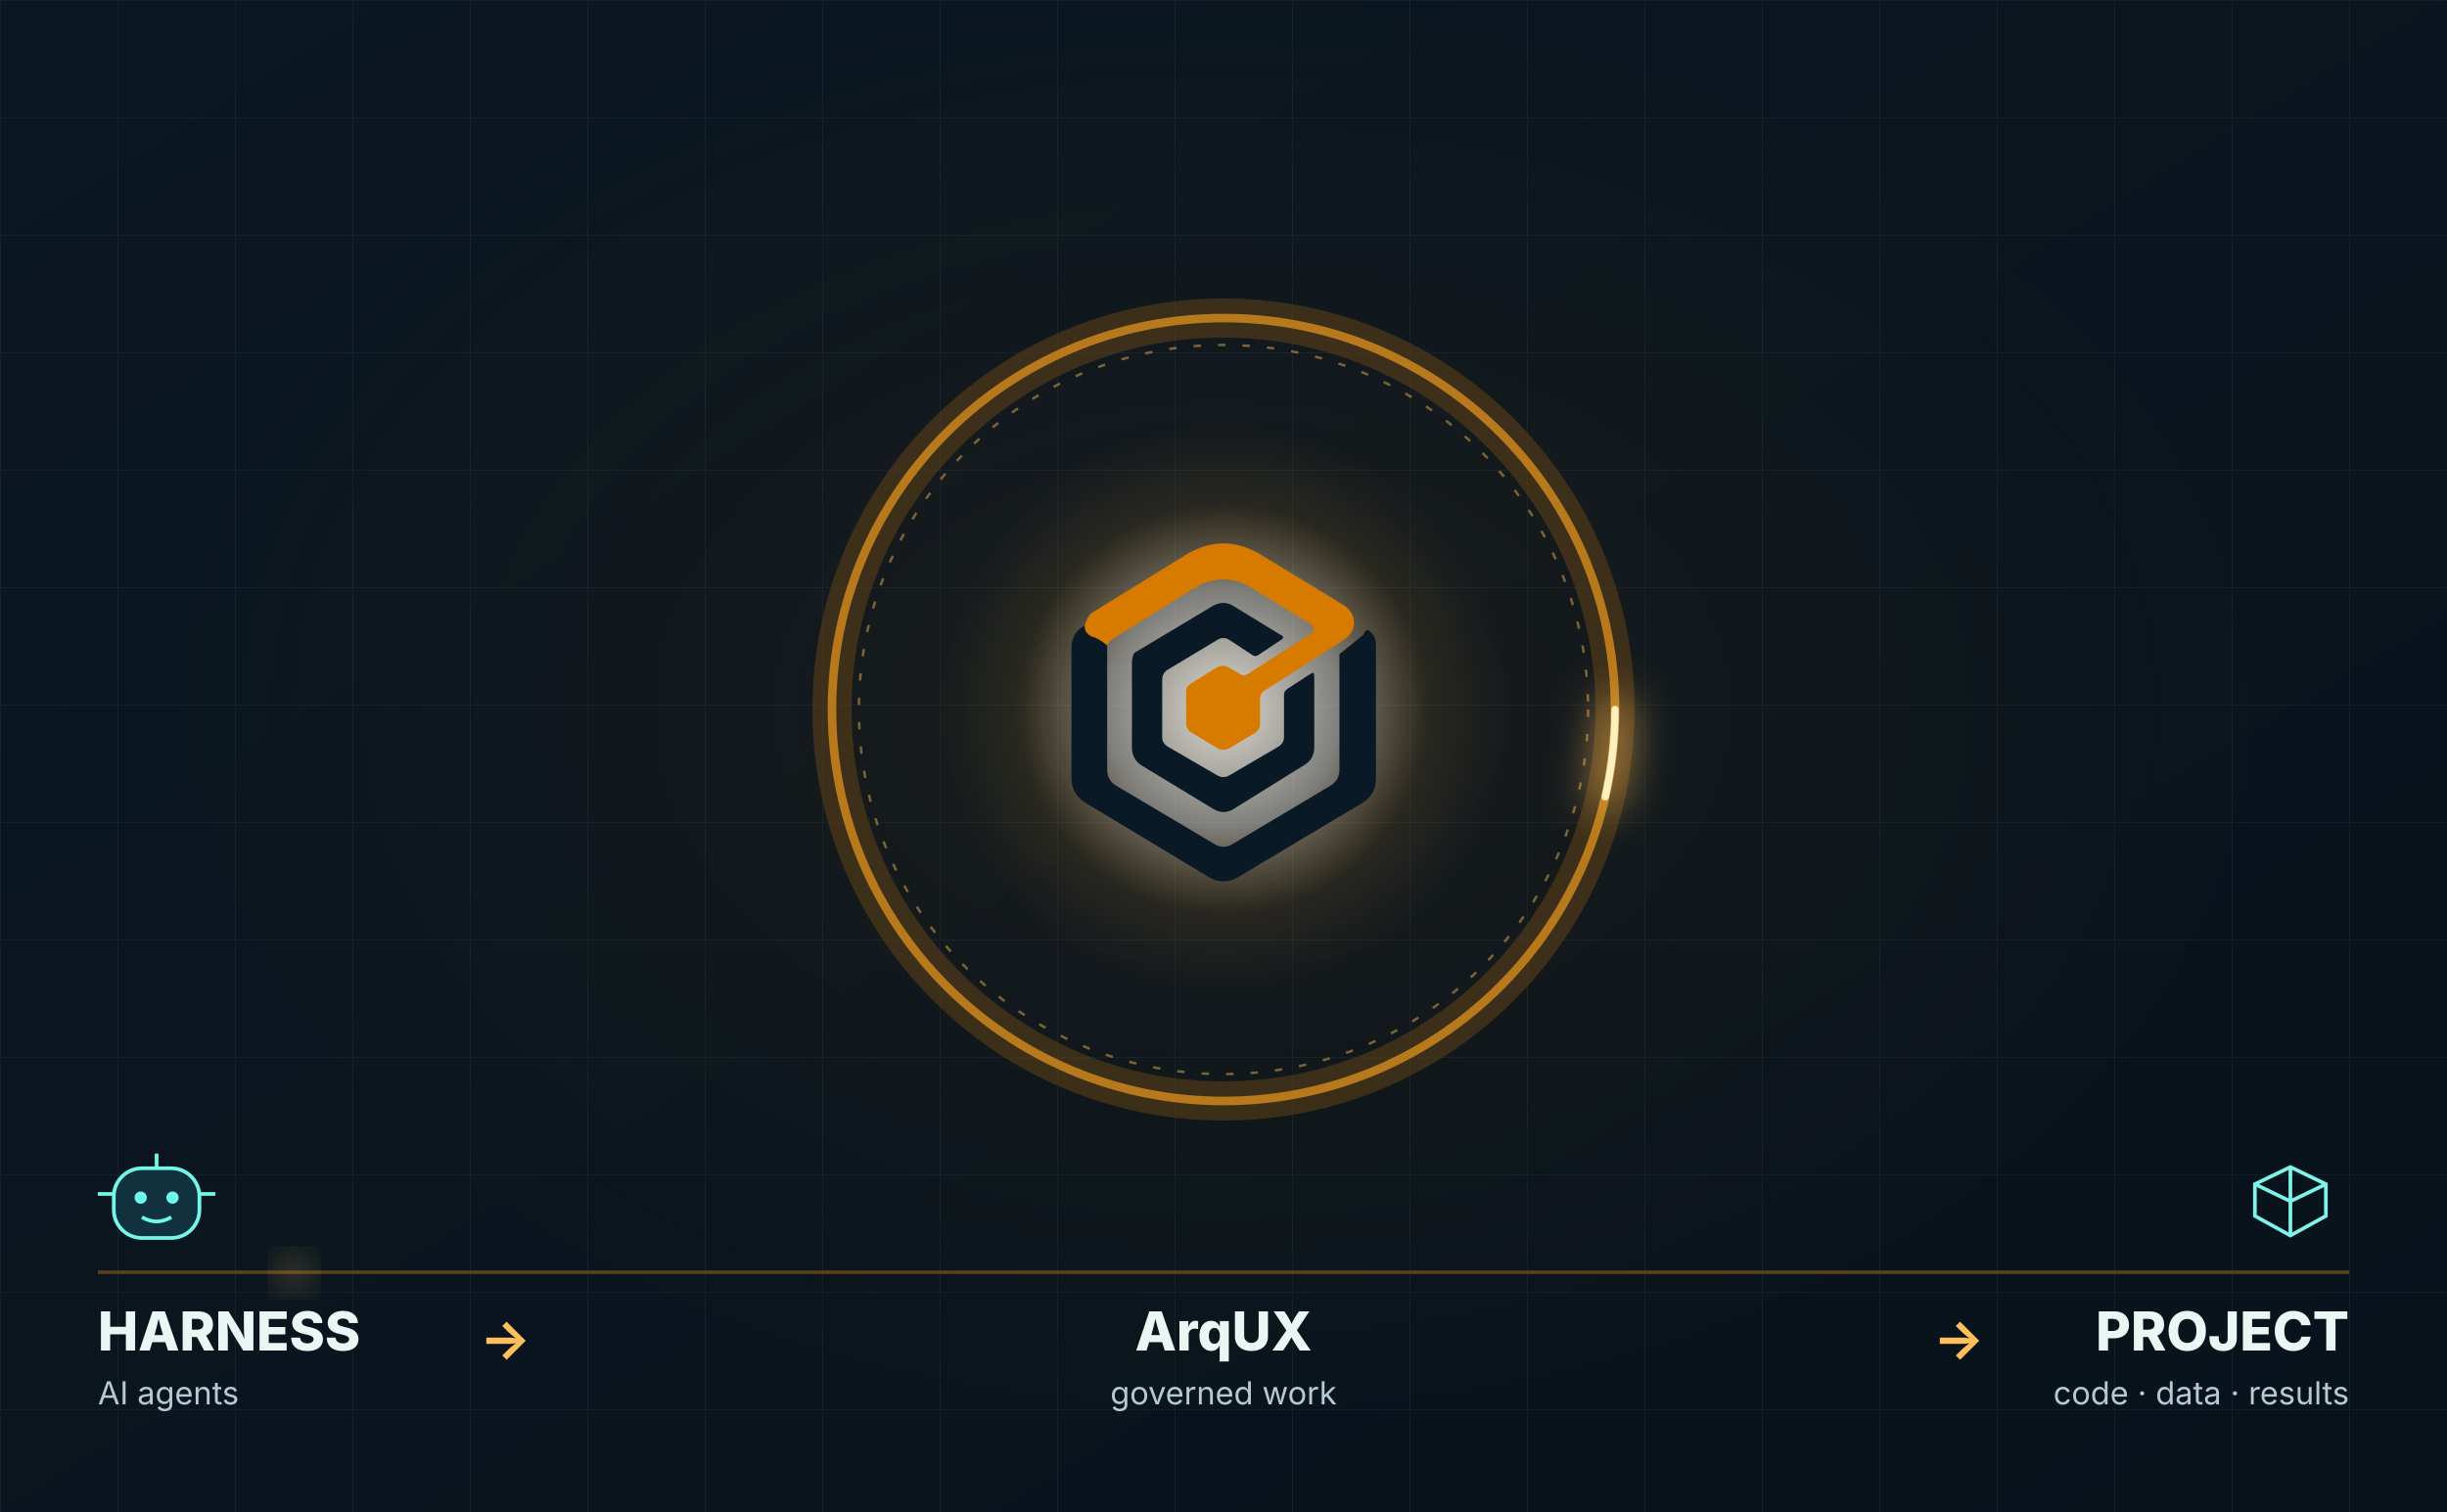
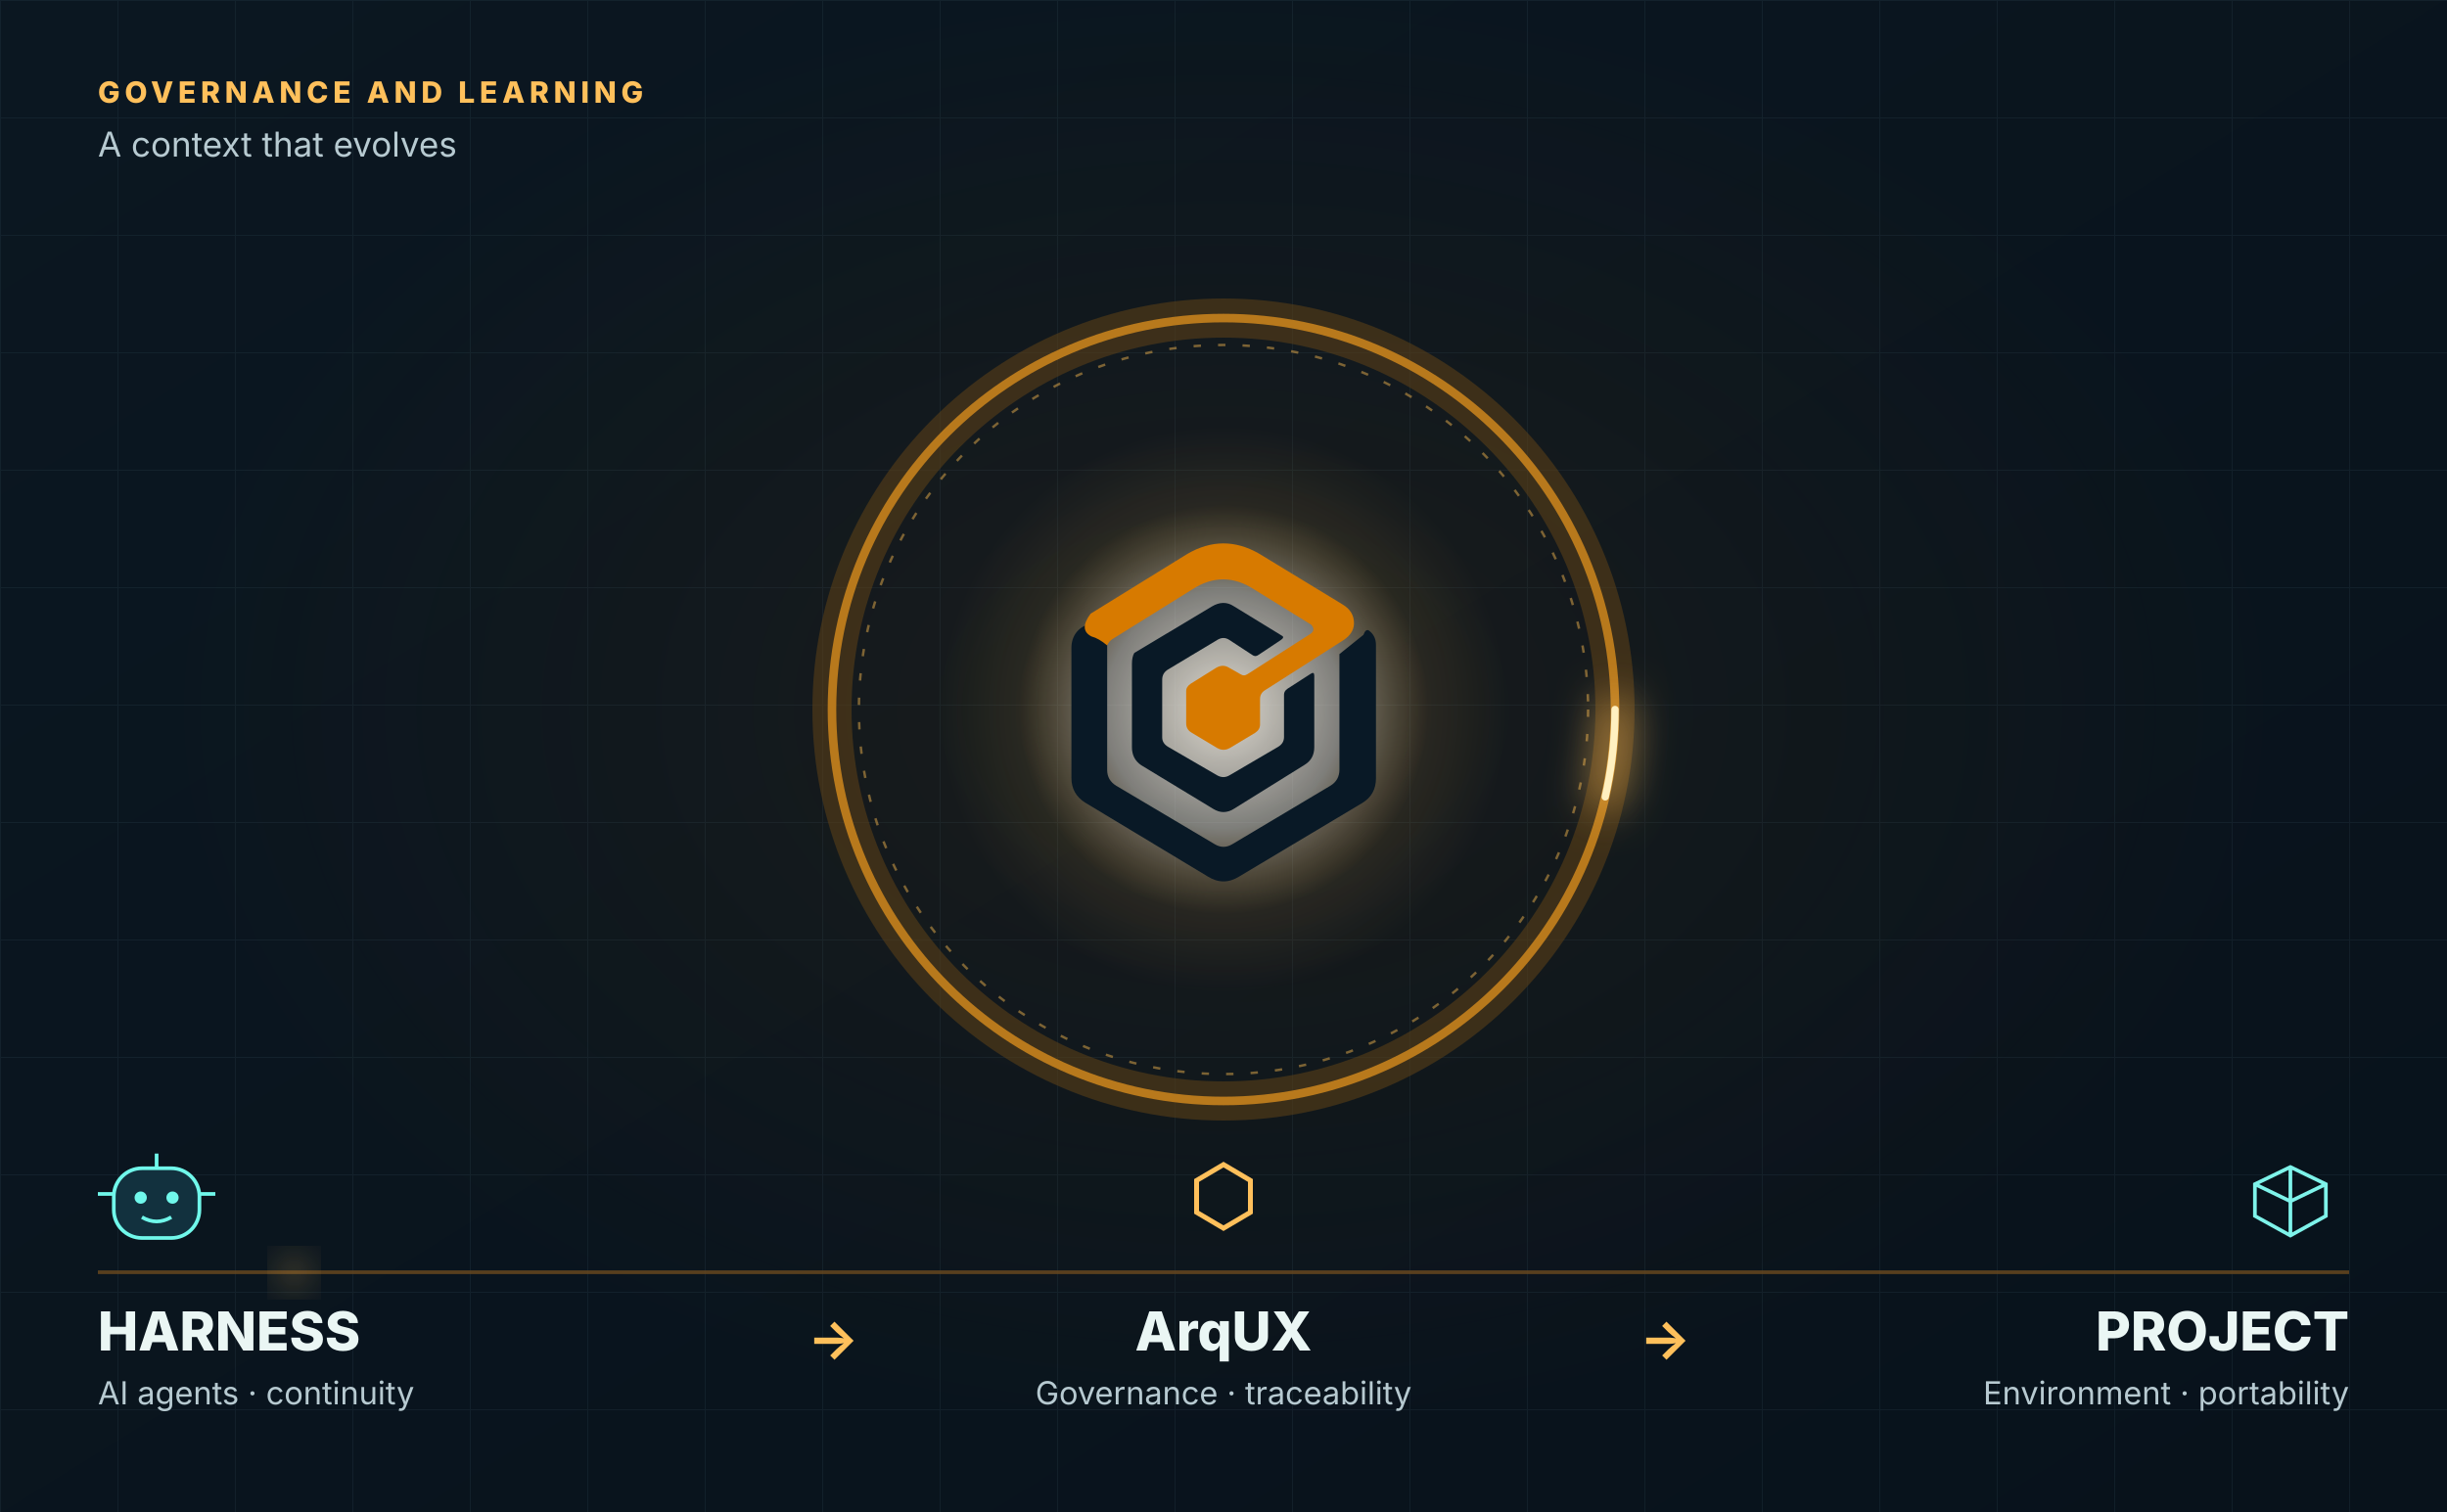
<svg xmlns="http://www.w3.org/2000/svg" viewBox="0 0 1000 618" width="1000" height="618" role="group" aria-labelledby="arqx-title arqx-desc">
  <defs>
    <linearGradient id="bg" x1="0" y1="0" x2="1" y2="1">
      <stop stop-color="#0B1721" />
      <stop offset="1" stop-color="#08121B" />
    </linearGradient>
    <pattern id="grid" width="48" height="48" patternUnits="userSpaceOnUse">
      <path d="M48 0 H0 V48" fill="none" stroke="#2C4653" stroke-width=".8" opacity=".24" />
    </pattern>
    <radialGradient id="ambient">
      <stop stop-color="#5A3A10" stop-opacity=".20" />
      <stop offset="1" stop-color="#5A3A10" stop-opacity="0" />
    </radialGradient>
    <linearGradient id="surface" x1="0" y1="0" x2="0" y2="1">
      <stop stop-color="#17303B" stop-opacity=".95" />
      <stop offset="1" stop-color="#0A1923" stop-opacity=".98" />
    </linearGradient>
    <radialGradient id="core-backlight" cx="50%" cy="50%" r="50%">
      <stop offset="0" stop-color="#F7F2E8" stop-opacity=".88" />
      <stop offset=".42" stop-color="#F7F2E8" stop-opacity=".46" />
      <stop offset=".72" stop-color="#FFC05B" stop-opacity=".08" />
      <stop offset="1" stop-color="#FFC05B" stop-opacity="0" />
    </radialGradient>
    <filter id="glow" x="-70%" y="-70%" width="240%" height="240%">
      <feGaussianBlur stdDeviation="9" />
    </filter>
    <filter id="softglow" x="-100%" y="-100%" width="300%" height="300%">
      <feGaussianBlur stdDeviation="17" />
    </filter>
  </defs>
  <style>
:root{color-scheme:dark}text{font-family:Inter,'IBM Plex Sans','Segoe UI',Arial,sans-serif;fill:#F3F7F7}.muted{fill:#B7CAD1}.mono{font-family:'IBM Plex Mono',Consolas,monospace}.stage-title{font-size:18px;font-weight:760}.stage-frame{fill:url(#surface);stroke:#427E86;stroke-width:1.5;transition:stroke .35s,filter .35s}.stage-icon{fill:none;stroke:#7EF3EA;stroke-width:3;stroke-linecap:round;stroke-linejoin:round}.arqx-stage{transform-box:fill-box;transform-origin:center;outline:none;cursor:pointer;opacity:0;animation:gov-in .55s ease forwards}
#arqx-stage-identidad{animation-delay:.78s}#arqx-stage-contrato{animation-delay:.9s}#arqx-stage-contexto{animation-delay:1.02s}#arqx-stage-decision{animation-delay:.84s}#arqx-stage-ejecucion{animation-delay:.96s}#arqx-stage-evidencia{animation-delay:1.08s}
.arqx-stage:focus .stage-frame,.arqx-stage:hover .stage-frame{stroke:#FFE4A2;filter:url(#glow)}.arqx-stage:focus .stage-title,.arqx-stage:hover .stage-title{fill:#FFE6A8}.arqx-stage:focus-visible{outline:3px solid #FFB547;outline-offset:6px}
.orbit-dash{transform-origin:500px 290px;animation:orbit 18s linear infinite}.arqx-stage .pulse{opacity:0;animation:stage-glow 18s linear infinite}#arqx-stage-ejecucion .pulse{animation-delay:0s}#arqx-stage-evidencia .pulse{animation-delay:1.405s}#arqx-stage-contexto .pulse{animation-delay:7.595s}#arqx-stage-contrato .pulse{animation-delay:9s}#arqx-stage-identidad .pulse{animation-delay:10.405s}#arqx-stage-decision .pulse{animation-delay:16.595s}
.rail-title{font-size:22px;font-weight:780;fill:#EAF6F4}.rail-icon{pointer-events:none}.triad-flow{animation:triad-flow 9s linear infinite}@keyframes triad-flow{0%{transform:translateX(0);opacity:0}8%,88%{opacity:1}100%{transform:translateX(760px);opacity:0}}.rail-sub{font-size:13px;fill:#B7CAD1}.rail-arrow{font-size:22px;fill:#FFC05B;font-weight:700}

#lift-layer{pointer-events:none}.lift-card{opacity:0;visibility:hidden;pointer-events:none}.lift-inner{transform-box:fill-box;transform-origin:center;transform:scale(.84) translateY(10px);opacity:0;transition:opacity .16s ease,transform .22s cubic-bezier(.2,.7,.2,1),visibility .16s}.lift-card.is-on{opacity:1;visibility:visible}.lift-card.is-on .lift-inner{opacity:1;transform:scale(1) translateY(-6px)}.lift-frame{fill:#0E2630;stroke:#FFC05B;stroke-width:2;filter:drop-shadow(0 18px 24px rgba(0,0,0,.55))}.lift-title{font-size:18px;font-weight:780;fill:#FFE4A2}.lift-desc{font-size:13.5px;fill:#D7E5E7}.lift-card .stage-icon{fill:none;stroke:#7EF3EA;stroke-width:3;stroke-linecap:round;stroke-linejoin:round}
+ 
+ .map-kicker{font-size:12px;font-weight:760;letter-spacing:.16em;fill:#FFC05B}.map-sub{font-size:14px;fill:#B7CAD1}.triad-node{cursor:pointer;outline:none}.triad-hit{fill:transparent;pointer-events:all}.triad-node:hover .rail-title,.triad-node:focus .rail-title{fill:#FFE4A2}.triad-node:hover .rail-icon,.triad-node:focus .rail-icon{filter:url(#glow)}.triad-node:focus-visible .triad-hit{stroke:#FFB547;stroke-width:2}.triad-detail{opacity:0;visibility:hidden;pointer-events:none}#triad-lift-layer{pointer-events:none}.triad-inner{transform-box:fill-box;transform-origin:center;transform:scale(.88) translateY(10px);opacity:0;transition:opacity .16s ease,transform .22s cubic-bezier(.2,.7,.2,1),visibility .16s}.triad-detail.is-on{opacity:1;visibility:visible}.triad-detail.is-on .triad-inner{opacity:1;transform:scale(1) translateY(-6px)}.triad-frame{fill:#0E2630;stroke:#FFC05B;stroke-width:2;filter:drop-shadow(0 18px 24px rgba(0,0,0,.55))}.triad-title{font-size:17px;font-weight:780;fill:#FFE4A2}.triad-desc{font-size:13px;fill:#D7E5E7}.triad-detail .rail-icon{fill:none;stroke:#7EF3EA;stroke-width:3;stroke-linecap:round;stroke-linejoin:round}
@keyframes gov-in{from{opacity:0}to{opacity:1}}@keyframes orbit{to{transform:rotate(360deg)}}@keyframes stage-glow{0%,1%,6%,100%{opacity:0}2%,4.5%{opacity:.60}}
- @media(prefers-reduced-motion:reduce){.orbit-dash,.arqx-stage .pulse,.arqx-stage{animation:none!important;opacity:1!important}.arqx-stage .pulse{opacity:0!important}.stage-frame{transition:none!important}.lift-inner{transition:none!important}.triad-flow{animation:none!important;opacity:0!important}</style>
+ @media(prefers-reduced-motion:reduce){.orbit-dash,.arqx-stage .pulse,.arqx-stage{animation:none!important;opacity:1!important}.arqx-stage .pulse{opacity:0!important}.stage-frame{transition:none!important}.lift-inner{transition:none!important}.triad-inner{transition:none!important}.triad-flow{animation:none!important;opacity:0!important}</style>
  <rect width="1000" height="618" fill="url(#bg)" />
  <rect width="1000" height="618" fill="url(#grid)" />
  <ellipse cx="500" cy="290" rx="430" ry="300" fill="url(#ambient)" />
+   <g id="map-title">
+     <text class="map-kicker" x="40" y="42">GOVERNANCE AND LEARNING</text>
+     <text class="map-sub" x="40" y="64">A context that evolves</text>
+   </g>
  <g id="ecosystem-rail" aria-label="HARNESS to ArqUX to PROJECT">
    <line x1="40" y1="520" x2="960" y2="520" stroke="#6B4A1E" stroke-width="1.5" opacity=".8" />
-     <g class="rail-icon" aria-hidden="true" transform="translate(64 488) scale(.5)" fill="none" stroke="#70F8EB" stroke-width="3">
-       <rect x="-35" y="-21" width="70" height="57" rx="23" fill="#12313E" />
-       <path d="M0 -33 V-21 M-48 0 H-36 M36 0 H48" />
-       <circle cx="-13" cy="3" r="5" fill="#70F8EB" stroke="none" />
-       <circle cx="13" cy="3" r="5" fill="#70F8EB" stroke="none" />
-       <path d="M-12 19 Q0 26 12 19" />
-     </g>
-     <g class="rail-icon" aria-hidden="true" transform="translate(936 488) scale(.5)" fill="none" stroke="#7EF3EA" stroke-width="3">
-       <path d="M0 -22 L29 -8 V18 L0 34 L-29 18 V-8 Z M0 -22 V6 M-29 -8 L0 6 L29 -8 M0 6 V34" />
+     <g class="triad-node" data-triad="harness" data-target="/reference/#workflow" role="link" tabindex="0" aria-label="Harness: continuity. Open the workflow." aria-describedby="triad-desc-harness">
+       <rect class="triad-hit" x="20" y="468" width="300" height="132" rx="18" fill="transparent" />
+       <g class="rail-icon" aria-hidden="true" transform="translate(64 488) scale(.5)" fill="none" stroke="#70F8EB" stroke-width="3">
+         <rect x="-35" y="-21" width="70" height="57" rx="23" fill="#12313E" />
+         <path d="M0 -33 V-21 M-48 0 H-36 M36 0 H48" />
+         <circle cx="-13" cy="3" r="5" fill="#70F8EB" stroke="none" />
+         <circle cx="13" cy="3" r="5" fill="#70F8EB" stroke="none" />
+         <path d="M-12 19 Q0 26 12 19" />
+       </g>
+       <text class="rail-title" x="40" y="552">HARNESS</text>
+       <text class="rail-sub" x="40" y="574">AI agents · continuity</text>
+     </g>
+     <text class="rail-arrow" x="330" y="555">→</text>
+     <g class="triad-node" data-triad="arqx" data-target="/reference/#dimensions" role="link" tabindex="0" aria-label="ArqUX: governance and traceability. Open the dimensions." aria-describedby="triad-desc-arqx">
+       <rect class="triad-hit" x="340" y="468" width="300" height="132" rx="18" fill="transparent" />
+       <path d="M500 476 L511 482.5 V495.5 L500 502 L489 495.5 V482.5 Z" fill="none" stroke="#FFC05B" stroke-width="2" aria-hidden="true" />
+       <text class="rail-title" x="500" y="552" text-anchor="middle">ArqUX</text>
+       <text class="rail-sub" x="500" y="574" text-anchor="middle">Governance · traceability</text>
+     </g>
+     <text class="rail-arrow" x="670" y="555">→</text>
+     <g class="triad-node" data-triad="project" data-target="/reference/#artifacts" role="link" tabindex="0" aria-label="Project: portability. Open the artifacts." aria-describedby="triad-desc-project">
+       <rect class="triad-hit" x="680" y="468" width="300" height="132" rx="18" fill="transparent" />
+       <g class="rail-icon" aria-hidden="true" transform="translate(936 488) scale(.5)" fill="none" stroke="#7EF3EA" stroke-width="3">
+         <path d="M0 -22 L29 -8 V18 L0 34 L-29 18 V-8 Z M0 -22 V6 M-29 -8 L0 6 L29 -8 M0 6 V34" />
+       </g>
+       <text class="rail-title" x="960" y="552" text-anchor="end">PROJECT</text>
+       <text class="rail-sub" x="960" y="574" text-anchor="end">Environment · portability</text>
    </g>
    <g class="triad-flow" aria-hidden="true">
      <circle cx="120" cy="520" r="4.5" fill="#FFC05B" filter="url(#glow)" />
    </g>
-     <text class="rail-title" x="40" y="552">HARNESS</text>
-     <text class="rail-sub" x="40" y="574">AI agents</text>
-     <text class="rail-arrow" x="196" y="555">→</text>
-     <text class="rail-title" x="500" y="552" text-anchor="middle">ArqUX</text>
-     <text class="rail-sub" x="500" y="574" text-anchor="middle">governed work</text>
-     <text class="rail-arrow" x="790" y="555">→</text>
-     <text class="rail-title" x="960" y="552" text-anchor="end">PROJECT</text>
-     <text class="rail-sub" x="960" y="574" text-anchor="end">code · data · results</text>
  </g>
  <circle cx="500" cy="290" r="160" fill="none" stroke="#5B3F16" stroke-width="16" opacity=".58" />
  <circle cx="500" cy="290" r="160" fill="none" stroke="#B8791C" stroke-width="3.5" />
  <circle cx="500" cy="290" r="149" fill="none" stroke="#E7AE4B" stroke-width="1" stroke-dasharray="3 7" opacity=".50" />
  <g class="orbit-dash" id="arqx-learning-orbit" aria-hidden="true">
    <circle cx="500" cy="290" r="160" fill="none" stroke="#FFC05B" stroke-width="10" stroke-linecap="round" stroke-dasharray="36 970" opacity=".82" filter="url(#glow)" />
    <circle cx="500" cy="290" r="160" fill="none" stroke="#FFF0C0" stroke-width="3" stroke-linecap="round" stroke-dasharray="36 970" />
  </g>
  <g id="arqx-stage-identidad" class="arqx-stage" role="button" tabindex="0" transform="translate(289,180)" data-stage="identidad" aria-label="Identity: Who acts" aria-describedby="desc-identidad">
    <rect class="pulse" x="-104" y="-42" width="208" height="84" rx="24" fill="#FFC05B" filter="url(#glow)" />
    <rect class="stage-frame" x="-95" y="-32" width="190" height="64" rx="18" />
    <g class="stage-icon" transform="translate(-58 0) scale(.5)">
      <rect x="-26" y="-23" width="52" height="46" rx="5" />
      <path d="M-15 -7 a7 7 0 1 0 14 0 a7 7 0 1 0 -14 0 M-20 11 Q-8 0 4 11 M10 -9 H19 M10 0 H19 M10 9 H19" />
    </g>
    <text class="stage-title" x="-30" y="6" text-anchor="start">Identity</text>
  </g>
  <g id="arqx-stage-contrato" class="arqx-stage" role="button" tabindex="0" transform="translate(245,290)" data-stage="contrato" aria-label="Contract: What it can do" aria-describedby="desc-contrato">
    <rect class="pulse" x="-104" y="-42" width="208" height="84" rx="24" fill="#FFC05B" filter="url(#glow)" />
    <rect class="stage-frame" x="-95" y="-32" width="190" height="64" rx="18" />
    <g class="stage-icon" transform="translate(-58 0) scale(.5)">
      <path d="M-20 -26 H9 L22 -13 V25 H-20 Z M9 -26 V-13 H22 M-11 -3 H11 M-11 6 H8 M-10 16 H-2" />
      <circle cx="18" cy="17" r="12" fill="#0C2530" />
      <path d="M12 17 L16 21 L24 12" />
    </g>
    <text class="stage-title" x="-30" y="6" text-anchor="start">Contract</text>
  </g>
  <g id="arqx-stage-contexto" class="arqx-stage" role="button" tabindex="0" transform="translate(289,400)" data-stage="contexto" aria-label="Context: What it works with" aria-describedby="desc-contexto">
    <rect class="pulse" x="-104" y="-42" width="208" height="84" rx="24" fill="#FFC05B" filter="url(#glow)" />
    <rect class="stage-frame" x="-95" y="-32" width="190" height="64" rx="18" />
    <g class="stage-icon" transform="translate(-58 0) scale(.5)">
      <path d="M0 -25 L29 -10 L0 5 L-29 -10 Z M-29 1 L0 16 L29 1 M-29 13 L0 28 L29 13" />
    </g>
    <text class="stage-title" x="-30" y="6" text-anchor="start">Context</text>
  </g>
  <g id="arqx-stage-decision" class="arqx-stage" role="button" tabindex="0" transform="translate(711,180)" data-stage="decision" aria-label="Decision: What is agreed" aria-describedby="desc-decision">
    <rect class="pulse" x="-104" y="-42" width="208" height="84" rx="24" fill="#FFC05B" filter="url(#glow)" />
    <rect class="stage-frame" x="-95" y="-32" width="190" height="64" rx="18" />
    <g class="stage-icon" transform="translate(-58 0) scale(.5)">
      <circle cx="0" cy="-24" r="5" />
      <circle cx="-24" cy="21" r="5" />
      <circle cx="24" cy="21" r="5" />
      <path d="M0 -19 V-6 L-24 12 M0 -6 L24 12" />
    </g>
    <text class="stage-title" x="-30" y="6" text-anchor="start">Decision</text>
  </g>
  <g id="arqx-stage-ejecucion" class="arqx-stage" role="button" tabindex="0" transform="translate(755,290)" data-stage="ejecucion" aria-label="Execution: How it is done" aria-describedby="desc-ejecucion">
    <rect class="pulse" x="-104" y="-42" width="208" height="84" rx="24" fill="#FFC05B" filter="url(#glow)" />
    <rect class="stage-frame" x="-95" y="-32" width="190" height="64" rx="18" />
    <g class="stage-icon" transform="translate(-58 0) scale(.5)">
      <circle cx="0" cy="0" r="15" />
      <path d="M-5 -28 H5 L8 -20 L17 -15 L25 -18 L31 -8 L25 -1 L25 8 L31 16 L24 25 L15 22 L7 27 L5 34 H-5 L-8 26 L-17 21 L-25 24 L-31 15 L-25 8 L-25 -1 L-31 -9 L-25 -18 L-16 -15 L-8 -20 Z" transform="scale(.86)" />
    </g>
    <text class="stage-title" x="-30" y="6" text-anchor="start">Execution</text>
  </g>
  <g id="arqx-stage-evidencia" class="arqx-stage" role="button" tabindex="0" transform="translate(711,400)" data-stage="evidencia" aria-label="Evidence: What is checked" aria-describedby="desc-evidencia">
    <rect class="pulse" x="-104" y="-42" width="208" height="84" rx="24" fill="#FFC05B" filter="url(#glow)" />
    <rect class="stage-frame" x="-95" y="-32" width="190" height="64" rx="18" />
    <g class="stage-icon" transform="translate(-58 0) scale(.5)">
      <path d="M-19 -26 H9 L22 -13 V26 H-19 Z M9 -26 V-13 H22 M-10 -5 H9 M-10 4 H4" />
      <circle cx="15" cy="16" r="12" fill="#0D2731" />
      <path d="M8 16 L13 21 L22 11" />
    </g>
    <text class="stage-title" x="-30" y="6" text-anchor="start">Evidence</text>
  </g>
  <g id="arqx-core">
    <ellipse cx="500" cy="290" rx="116" ry="116" fill="url(#core-backlight)" />
    <g transform="translate(500 290) scale(0.1606) translate(-768 -496)">
      <path d="M 425,279 C 398,287 381,309 381,339 L 381,670 Q 381,711 416,733 L 728,921 Q 768,946 808,921 L 1121,734 Q 1156,713 1156,671 L 1156,332 Q 1156,308 1138,295 Q 1130,290 1124,306 L 1063,355 L 1063,649 Q 1063,676 1040,690 L 790,839 Q 768,852 746,839 L 495,690 Q 472,676 472,650 L 472,326 Z" fill="#091926" />
      <path d="M 541,352 L 738,234 Q 768,216 794,233 L 918,309 Q 923,313 914,319 L 857,357 Q 849,363 841,357 L 783,319 Q 768,309 752,319 L 627,394 Q 612,403 612,420 L 612,567 Q 612,582 627,591 L 751,663 Q 768,673 784,663 L 907,591 Q 922,582 922,566 L 922,458 Q 922,449 931,443 L 990,405 Q 999,399 999,410 L 999,592 Q 999,622 974,637 L 794,749 Q 768,765 742,749 L 559,638 Q 535,622 535,592 L 535,380 Q 535,362 541,352 Z" fill="#091926" />
      <path d="M 430,252 L 676,100 Q 767,47 858,99 L 1070,228 Q 1101,246 1100,278 Q 1099,302 1074,319 L 875,446 Q 861,454 861,469 L 861,534 Q 861,547 849,555 L 784,594 Q 768,603 752,594 L 687,555 Q 673,547 673,531 L 673,449 Q 673,438 685,430 L 749,390 Q 766,380 781,389 L 811,406 Q 820,412 829,406 L 990,303 Q 1003,293 991,280 L 847,191 Q 768,139 689,190 L 485,317 Q 476,323 472,333 Q 451,315 432,310 Q 399,293 430,252 Z" fill="#D77A00" />
    </g>
  </g>
  <g id="lift-layer" aria-hidden="true" pointer-events="none">
    <g class="lift-card" data-stage="identidad" transform="translate(289,180)" aria-hidden="true">
      <g class="lift-inner">
        <rect class="lift-frame" x="-160" y="-60" width="320" height="120" rx="24" />
        <g class="stage-icon" transform="translate(-120 -14) scale(.55)">
          <rect x="-26" y="-23" width="52" height="46" rx="5" />
          <path d="M-15 -7 a7 7 0 1 0 14 0 a7 7 0 1 0 -14 0 M-20 11 Q-8 0 4 11 M10 -9 H19 M10 0 H19 M10 9 H19" />
        </g>
        <text class="lift-title" x="-84" y="-6">Identity</text>
        <text class="lift-desc" x="-84" y="20">
          <tspan x="-84" dy="0">Who acts: agent, role and permissions</tspan>
          <tspan x="-84" dy="18">it works with.</tspan>
        </text>
      </g>
    </g>
    <g class="lift-card" data-stage="contrato" transform="translate(245,290)" aria-hidden="true">
      <g class="lift-inner">
        <rect class="lift-frame" x="-160" y="-60" width="320" height="120" rx="24" />
        <g class="stage-icon" transform="translate(-120 -14) scale(.55)">
          <path d="M-20 -26 H9 L22 -13 V25 H-20 Z M9 -26 V-13 H22 M-11 -3 H11 M-11 6 H8 M-10 16 H-2" />
          <circle cx="18" cy="17" r="12" fill="#0C2530" />
          <path d="M12 17 L16 21 L24 12" />
        </g>
        <text class="lift-title" x="-84" y="-6">Contract</text>
        <text class="lift-desc" x="-84" y="20">
          <tspan x="-84" dy="0">What it can do: scope, limits and</tspan>
          <tspan x="-84" dy="18">rules it accepts.</tspan>
        </text>
      </g>
    </g>
    <g class="lift-card" data-stage="contexto" transform="translate(289,400)" aria-hidden="true">
      <g class="lift-inner">
        <rect class="lift-frame" x="-160" y="-60" width="320" height="120" rx="24" />
        <g class="stage-icon" transform="translate(-120 -14) scale(.55)">
          <path d="M0 -25 L29 -10 L0 5 L-29 -10 Z M-29 1 L0 16 L29 1 M-29 13 L0 28 L29 13" />
        </g>
        <text class="lift-title" x="-84" y="-6">Context</text>
        <text class="lift-desc" x="-84" y="20">
          <tspan x="-84" dy="0">What it works with: project, files</tspan>
          <tspan x="-84" dy="18">and prior decisions.</tspan>
        </text>
      </g>
    </g>
    <g class="lift-card" data-stage="decision" transform="translate(711,180)" aria-hidden="true">
      <g class="lift-inner">
        <rect class="lift-frame" x="-160" y="-60" width="320" height="120" rx="24" />
        <g class="stage-icon" transform="translate(-120 -14) scale(.55)">
          <circle cx="0" cy="-24" r="5" />
          <circle cx="-24" cy="21" r="5" />
          <circle cx="24" cy="21" r="5" />
          <path d="M0 -19 V-6 L-24 12 M0 -6 L24 12" />
        </g>
        <text class="lift-title" x="-84" y="-6">Decision</text>
        <text class="lift-desc" x="-84" y="20">
          <tspan x="-84" dy="0">What is agreed: chosen criterion</tspan>
          <tspan x="-84" dy="18">and discarded alternatives.</tspan>
        </text>
      </g>
    </g>
    <g class="lift-card" data-stage="ejecucion" transform="translate(755,290)" aria-hidden="true">
      <g class="lift-inner">
        <rect class="lift-frame" x="-160" y="-60" width="320" height="120" rx="24" />
        <g class="stage-icon" transform="translate(-120 -14) scale(.55)">
          <circle cx="0" cy="0" r="15" />
          <path d="M-5 -28 H5 L8 -20 L17 -15 L25 -18 L31 -8 L25 -1 L25 8 L31 16 L24 25 L15 22 L7 27 L5 34 H-5 L-8 26 L-17 21 L-25 24 L-31 15 L-25 8 L-25 -1 L-31 -9 L-25 -18 L-16 -15 L-8 -20 Z" transform="scale(.86)" />
        </g>
        <text class="lift-title" x="-84" y="-6">Execution</text>
        <text class="lift-desc" x="-84" y="20">
          <tspan x="-84" dy="0">How it is done: tasks, order</tspan>
          <tspan x="-84" dy="18">and state.</tspan>
        </text>
      </g>
    </g>
    <g class="lift-card" data-stage="evidencia" transform="translate(711,400)" aria-hidden="true">
      <g class="lift-inner">
        <rect class="lift-frame" x="-160" y="-60" width="320" height="120" rx="24" />
        <g class="stage-icon" transform="translate(-120 -14) scale(.55)">
          <path d="M-19 -26 H9 L22 -13 V26 H-19 Z M9 -26 V-13 H22 M-10 -5 H9 M-10 4 H4" />
          <circle cx="15" cy="16" r="12" fill="#0D2731" />
          <path d="M8 16 L13 21 L22 11" />
        </g>
        <text class="lift-title" x="-84" y="-6">Evidence</text>
        <text class="lift-desc" x="-84" y="20">
          <tspan x="-84" dy="0">What is checked: results, tests</tspan>
          <tspan x="-84" dy="18">and trace.</tspan>
        </text>
      </g>
    </g>
  </g>
+   <g id="triad-lift-layer" aria-hidden="true" pointer-events="none">
+     <g class="triad-detail" data-triad="harness" transform="translate(200,360)" aria-hidden="true">
+       <g class="triad-inner">
+         <rect class="triad-frame" x="-190" y="-75" width="380" height="150" rx="24" />
+         <g class="rail-icon" transform="translate(-155 -35) scale(.5)" fill="none" stroke="#70F8EB" stroke-width="3">
+           <rect x="-35" y="-21" width="70" height="57" rx="23" fill="#12313E" />
+           <path d="M0 -33 V-21 M-48 0 H-36 M36 0 H48" />
+           <circle cx="-13" cy="3" r="5" fill="#70F8EB" stroke="none" />
+           <circle cx="13" cy="3" r="5" fill="#70F8EB" stroke="none" />
+           <path d="M-12 19 Q0 26 12 19" />
+         </g>
+         <text class="triad-title" x="-108" y="-42">HARNESS · Continuity</text>
+         <text class="triad-desc" x="-108" y="-16">
+           <tspan x="-108" dy="0">AI agents that execute, orchestrate</tspan>
+           <tspan x="-108" dy="18">and extend work. Context survives:</tspan>
+           <tspan x="-108" dy="18">you do not start over.</tspan>
+         </text>
+       </g>
+     </g>
+     <g class="triad-detail" data-triad="arqx" transform="translate(500,350)" aria-hidden="true">
+       <g class="triad-inner">
+         <rect class="triad-frame" x="-190" y="-75" width="380" height="150" rx="24" />
+         <path d="M-150 -50 L-139 -44 V-32 L-150 -26 L-161 -32 V-44 Z" fill="none" stroke="#FFC05B" stroke-width="2" />
+         <text class="triad-title" x="-108" y="-42">ArqUX · Traceability and evolution</text>
+         <text class="triad-desc" x="-108" y="-16">
+           <tspan x="-108" dy="0">Six governance dimensions: identity,</tspan>
+           <tspan x="-108" dy="18">contract, context, decision, execution</tspan>
+           <tspan x="-108" dy="18">and evidence. Learning is reviewed.</tspan>
+         </text>
+       </g>
+     </g>
+     <g class="triad-detail" data-triad="project" transform="translate(800,360)" aria-hidden="true">
+       <g class="triad-inner">
+         <rect class="triad-frame" x="-190" y="-75" width="380" height="150" rx="24" />
+         <g class="rail-icon" transform="translate(-155 -35) scale(.5)" fill="none" stroke="#7EF3EA" stroke-width="3">
+           <path d="M0 -22 L29 -8 V18 L0 34 L-29 18 V-8 Z M0 -22 V6 M-29 -8 L0 6 L29 -8 M0 6 V34" />
+         </g>
+         <text class="triad-title" x="-108" y="-42">PROJECT · Portability</text>
+         <text class="triad-desc" x="-108" y="-16">
+           <tspan x="-108" dy="0">Your real environment: code, data</tspan>
+           <tspan x="-108" dy="18">and results. Context can travel</tspan>
+           <tspan x="-108" dy="18">between compatible apps.</tspan>
+         </text>
+       </g>
+     </g>
+   </g>
</svg>
